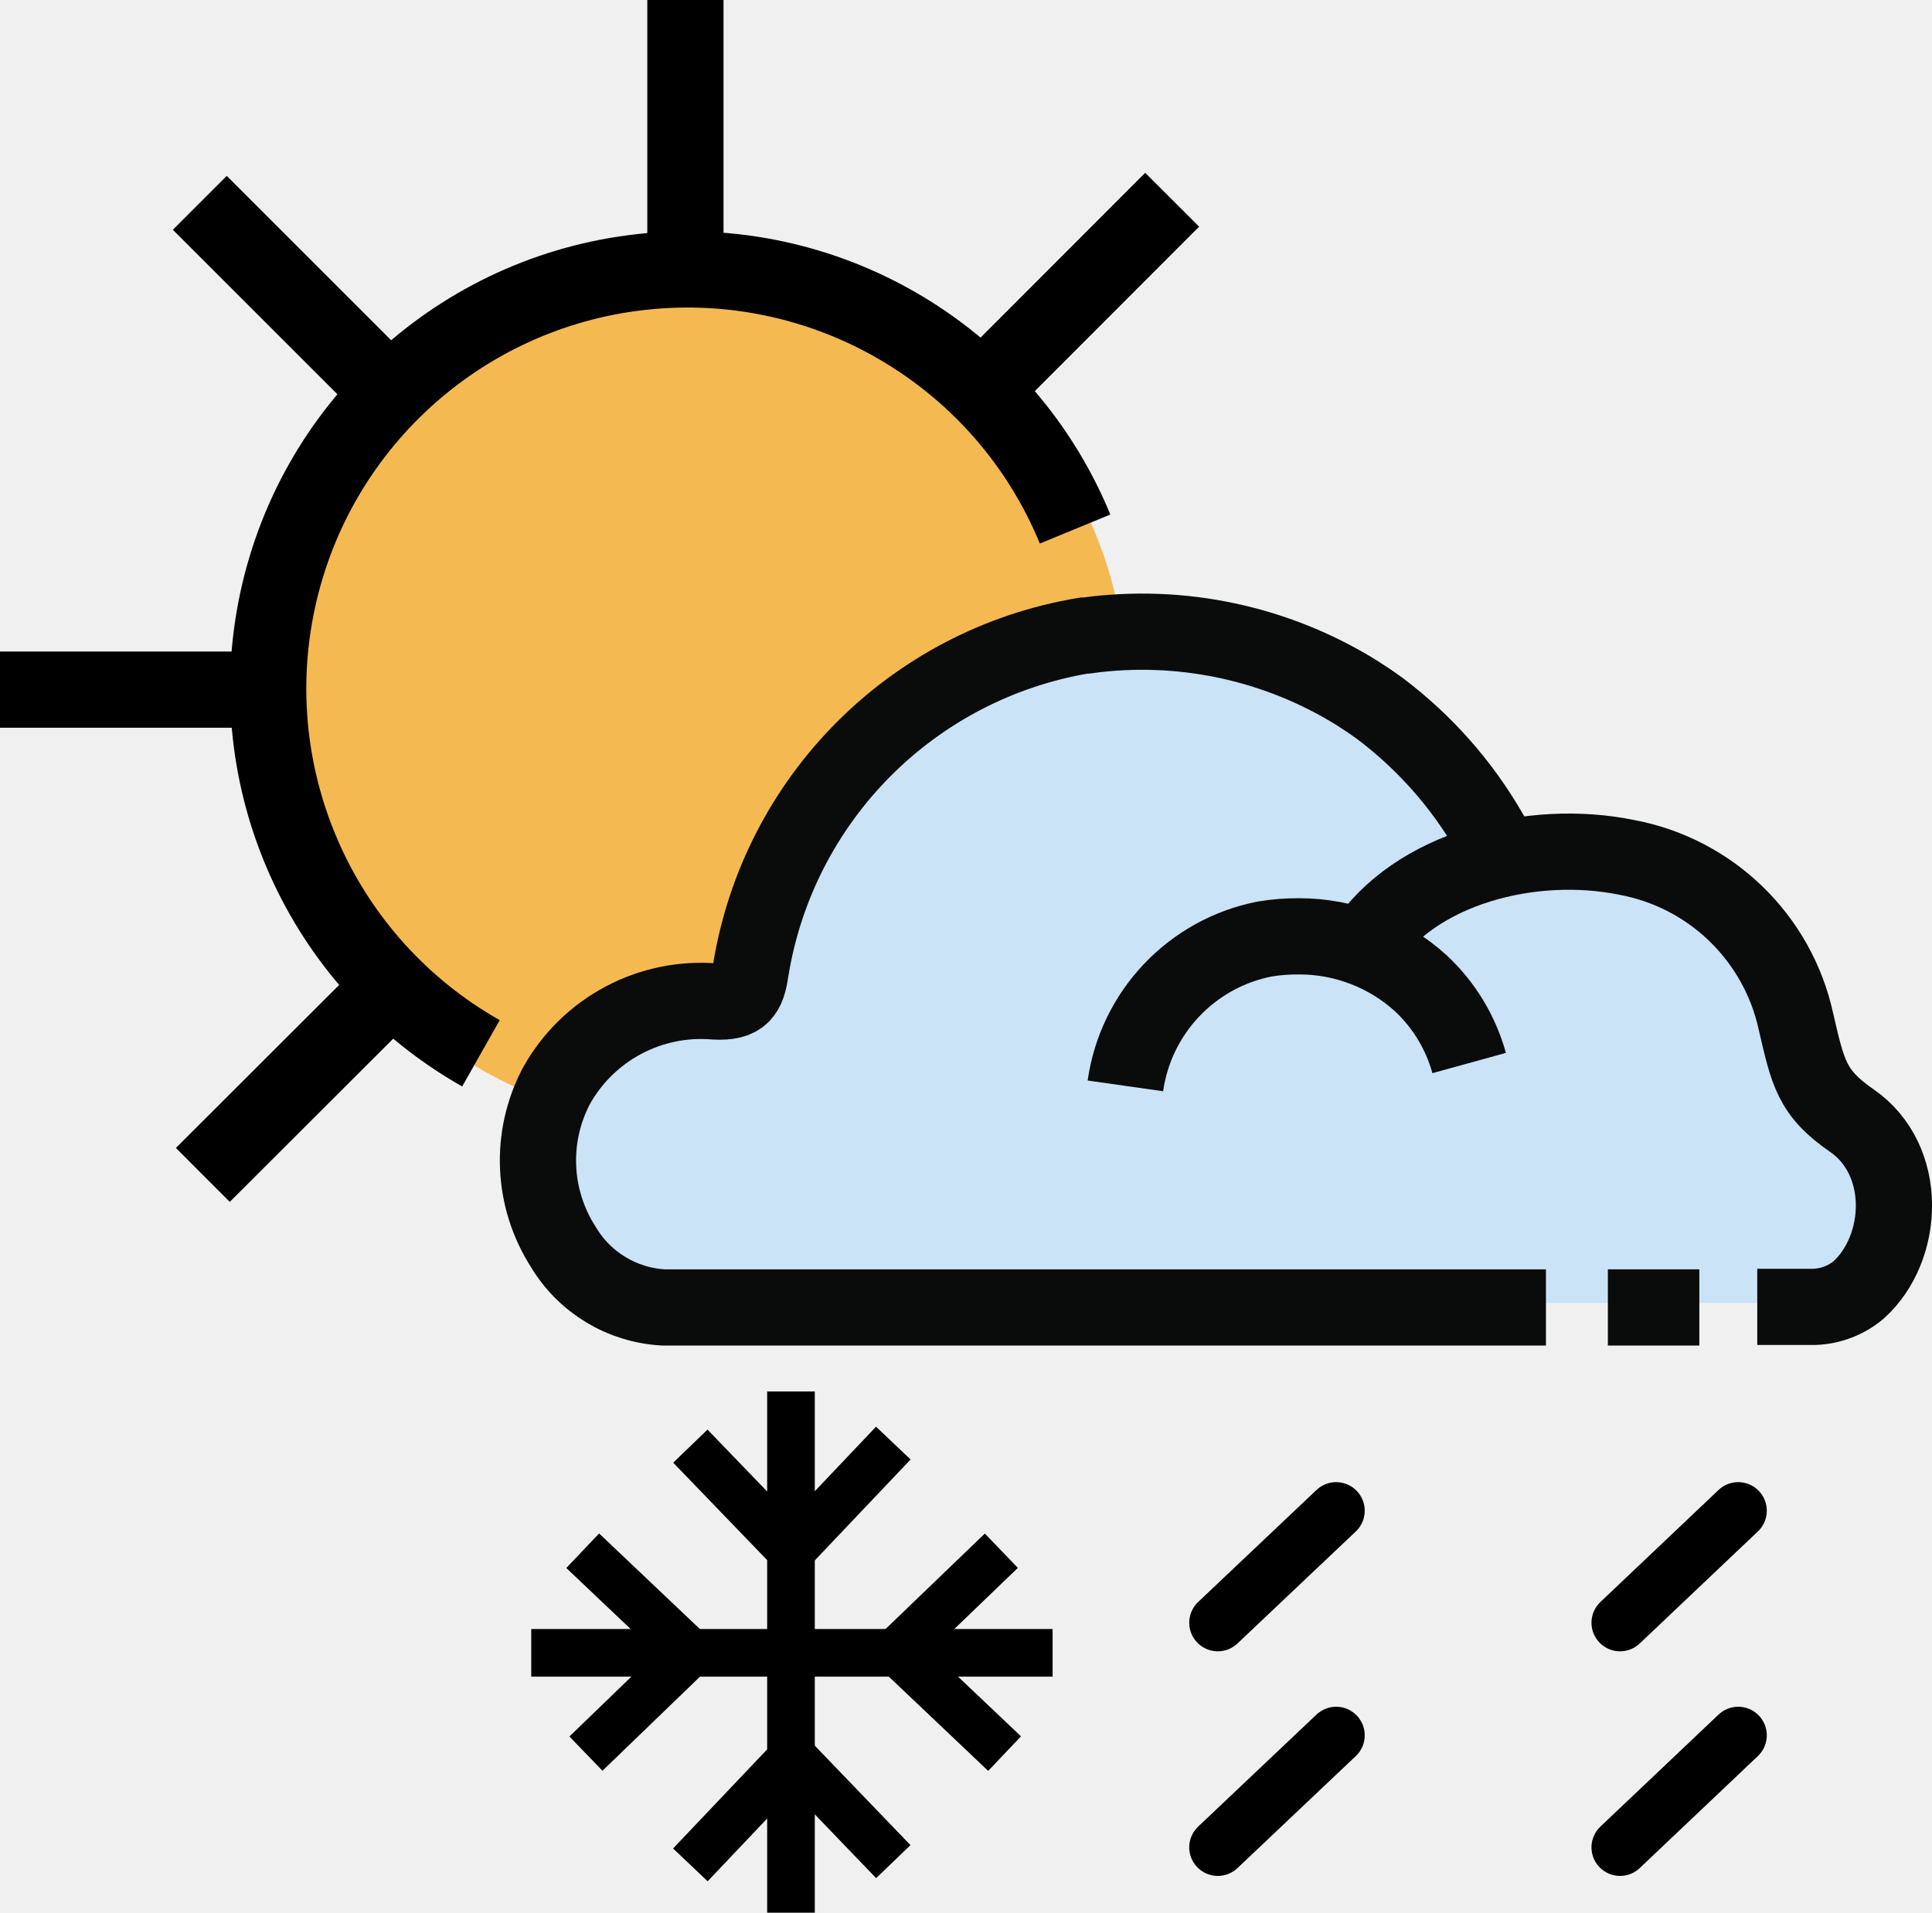
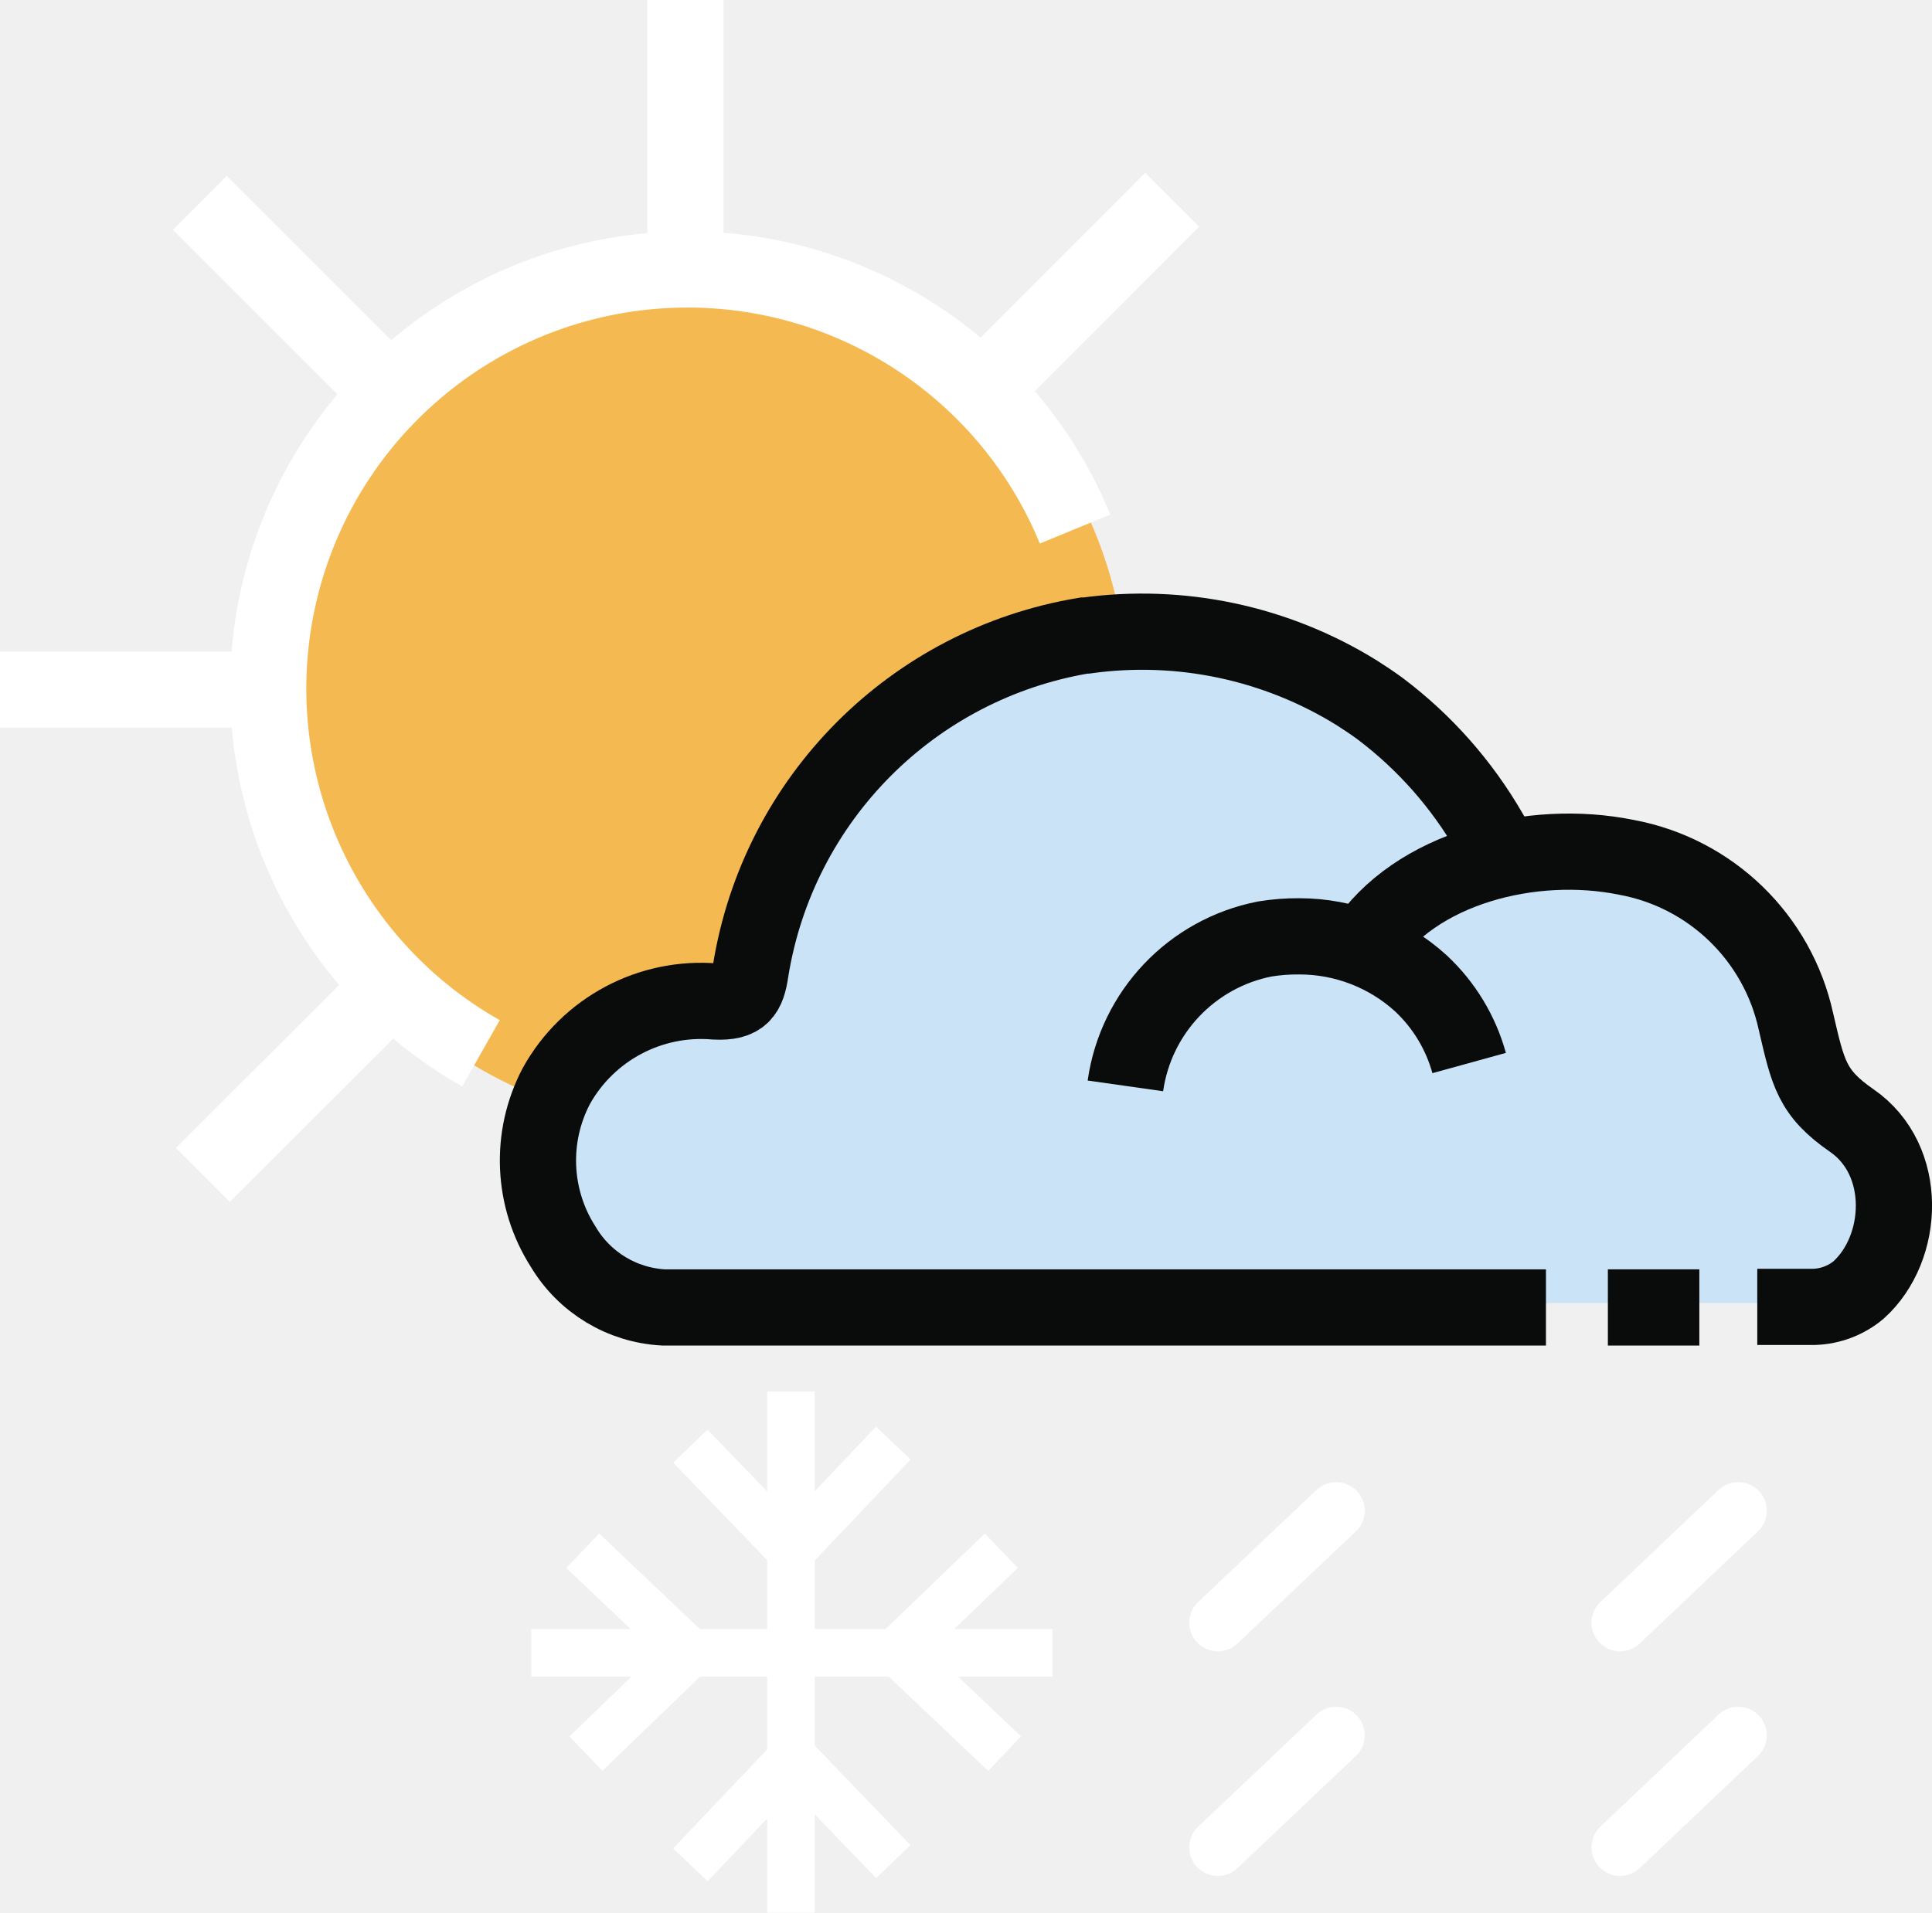
<svg xmlns="http://www.w3.org/2000/svg" viewBox="0 0 101.39 100.4">
  <defs>
-     <style>.cls-1{fill:#f5b952;}.cls-2{fill:#cae3f6;}.cls-3,.cls-4,.cls-5,.cls-6,.cls-7{fill:none;stroke-miterlimit:10;}.cls-3,.cls-4,.cls-5,.cls-6{stroke:#000;}.cls-3{stroke-width:2.5px;}.cls-4{stroke-linecap:round;stroke-width:3px;}.cls-5,.cls-6,.cls-7{stroke-width:4px;}.cls-6{stroke-linecap:square;}.cls-7{stroke:#0a0b0b;}</style>
+     <style>.cls-1{fill:#f5b952;}.cls-2{fill:#cae3f6;}.cls-3,.cls-4,.cls-5,.cls-6,.cls-7{fill:none;stroke-miterlimit:10;}.cls-3,.cls-4,.cls-5,.cls-6{stroke:#fff;}.cls-3{stroke-width:2.5px;}.cls-4{stroke-linecap:round;stroke-width:3px;}.cls-5,.cls-6,.cls-7{stroke-width:4px;}.cls-6{stroke-linecap:square;}.cls-7{stroke:#0a0b0b;}</style>
  </defs>
  <g id="Layer_2" data-name="Layer 2">
    <g id="Layer_1-2" data-name="Layer 1">
      <path class="cls-1" d="M36.52,13.88A22.63,22.63,0,1,0,59.15,36.5,22.65,22.65,0,0,0,36.52,13.88Z" />
      <path class="cls-2" d="M81.18,68.4H35a6.55,6.55,0,0,1-5.25-3.17,8.41,8.41,0,0,1-.36-8.47,8.68,8.68,0,0,1,8.31-4.41c1.4.07,1.69-.44,1.86-1.6A21.19,21.19,0,0,1,57,33.23l.1,0a21.34,21.34,0,0,1,14.15,3c.41.25.83.54,1.24.84a21.86,21.86,0,0,1,5.73,6.49l.66,1.13" />
      <path class="cls-2" d="M59.17,56.75a9.15,9.15,0,0,1,7.3-7.69,11.41,11.41,0,0,1,1.79-.14,9.49,9.49,0,0,1,6.38,2.47,8.9,8.9,0,0,1,2.52,4.21" />
      <path class="cls-2" d="M71.65,49.49c2.67-4.11,8.82-5.63,13.73-4.62a11.16,11.16,0,0,1,8.89,8.59c.62,2.71.82,3.74,2.92,5.19,3,2.06,2.77,6.68.35,8.86a3.8,3.8,0,0,1-2.31.89h-16" />
      <line class="cls-2" x1="84.42" y1="68.4" x2="89.2" y2="68.4" />
      <polyline class="cls-3" points="36.23 97.89 41.6 92.23 46.88 97.72" />
      <polyline class="cls-3" points="46.88 75.75 41.52 81.4 36.23 75.91" />
      <line class="cls-3" x1="41.51" y1="73.04" x2="41.51" y2="100.4" />
      <polyline class="cls-3" points="52.72 92.05 47.06 86.68 52.55 81.4" />
      <polyline class="cls-3" points="30.58 81.4 36.23 86.76 30.75 92.05" />
      <line class="cls-3" x1="27.88" y1="86.76" x2="55.24" y2="86.76" />
      <line class="cls-4" x1="91.22" y1="91.09" x2="85.02" y2="96.97" />
      <line class="cls-4" x1="70.12" y1="91.09" x2="63.91" y2="96.97" />
      <line class="cls-4" x1="91.22" y1="79.3" x2="85.02" y2="85.18" />
      <line class="cls-4" x1="70.12" y1="79.3" x2="63.91" y2="85.18" />
      <path class="cls-5" d="M56.42,27.77A22,22,0,1,0,25.24,55.29" />
      <line class="cls-6" x1="35.97" y1="14.01" x2="35.97" y2="2" />
      <line class="cls-6" x1="14.01" y1="36.2" x2="2" y2="36.2" />
      <line class="cls-6" x1="20.4" y1="20.56" x2="11.9" y2="12.06" />
      <line class="cls-6" x1="51.61" y1="20.4" x2="60.1" y2="11.9" />
      <line class="cls-6" x1="20.56" y1="51.77" x2="12.06" y2="60.26" />
      <path class="cls-7" d="M81.13,68.63H34.82a6.53,6.53,0,0,1-5.26-3.18A8.4,8.4,0,0,1,29.2,57a8.69,8.69,0,0,1,8.33-4.43c1.4.07,1.69-.44,1.86-1.6A21.26,21.26,0,0,1,56.9,33.36l.11,0a21.37,21.37,0,0,1,14.18,3c.41.26.83.54,1.24.84a21.74,21.74,0,0,1,5.75,6.51l.67,1.13" />
      <path class="cls-7" d="M59.06,57a9.17,9.17,0,0,1,7.31-7.71,10.54,10.54,0,0,1,1.81-.14,9.47,9.47,0,0,1,6.39,2.47A9,9,0,0,1,77.1,55.8" />
      <path class="cls-7" d="M71.57,49.67C74.25,45.54,80.41,44,85.34,45a11.19,11.19,0,0,1,8.91,8.62c.63,2.71.83,3.75,2.93,5.2,3,2.07,2.78,6.7.36,8.89a3.83,3.83,0,0,1-2.32.89h-3" />
      <line class="cls-7" x1="84.38" y1="68.63" x2="89.18" y2="68.63" />
    </g>
  </g>
</svg>
